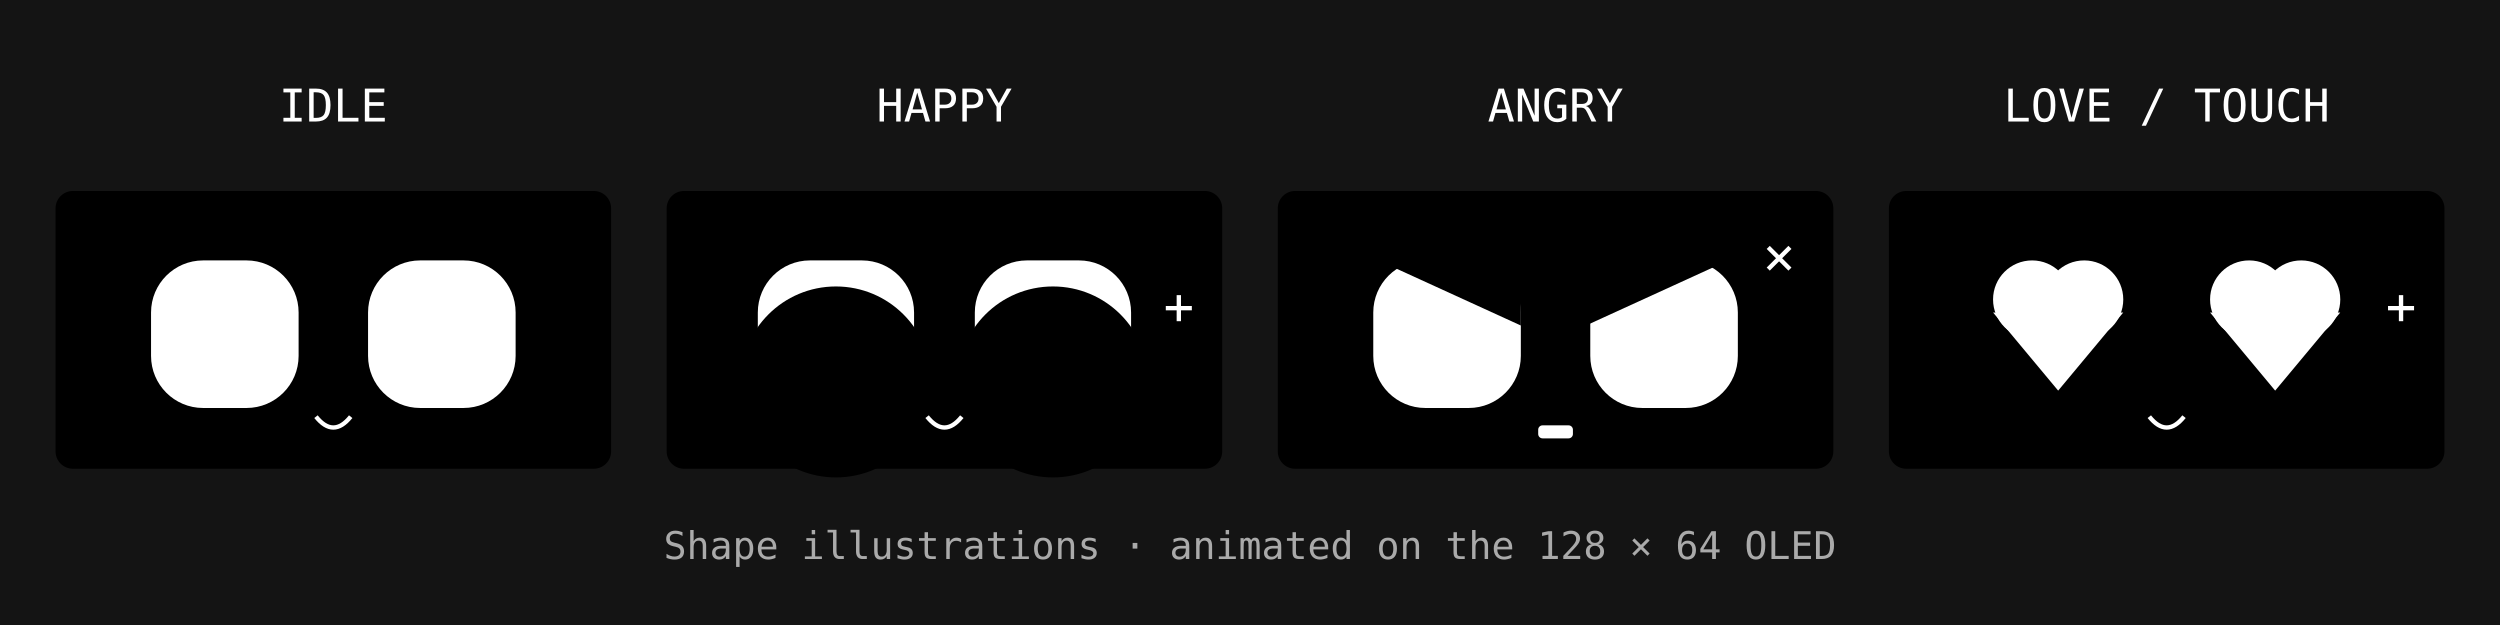
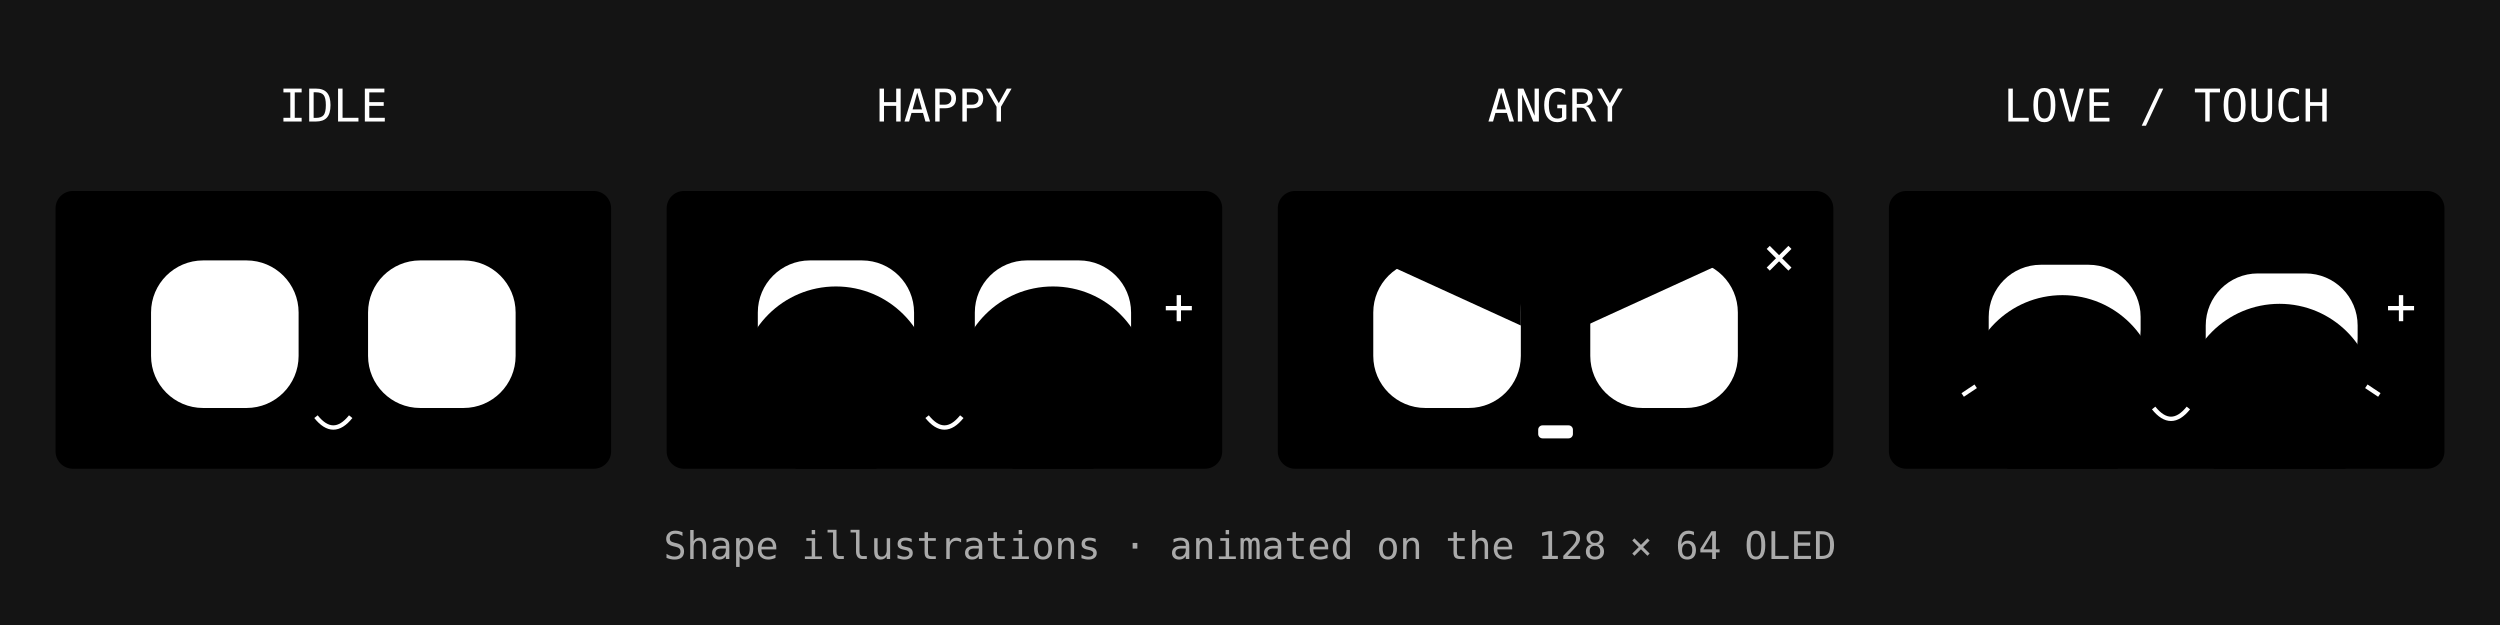
<svg xmlns="http://www.w3.org/2000/svg" width="720" height="180" viewBox="0 0 720 180" role="img" aria-labelledby="title desc">
+   <defs>
+     <clipPath id="screen">
+       <rect width="128" height="64" rx="4" />
+     </clipPath>
+   </defs>
  <rect width="720" height="180" fill="#141414" />
  <g fill="#fff" font-family="monospace" font-size="13" text-anchor="middle">
    <text x="96" y="35">IDLE</text>
    <text x="272" y="35">HAPPY</text>
    <text x="448" y="35">ANGRY</text>
    <text x="624" y="35">LOVE / TOUCH</text>
  </g>
-   <g transform="translate(16 55) scale(1.25)">
+   <g transform="translate(16 55) scale(1.25)" clip-path="url(#screen)">
    <rect width="128" height="64" rx="4" />
    <g fill="#fff">
      <rect x="22" y="16" width="34" height="34" rx="12" />
      <rect x="72" y="16" width="34" height="34" rx="12" />
      <path d="M60 52 Q64 57 68 52" fill="none" stroke="#fff" />
    </g>
  </g>
-   <g transform="translate(192 55) scale(1.25)">
+   <g transform="translate(192 55) scale(1.25)" clip-path="url(#screen)">
    <rect width="128" height="64" rx="4" />
    <g fill="#fff">
      <rect x="21" y="16" width="36" height="34" rx="12" />
      <rect x="71" y="16" width="36" height="34" rx="12" />
    </g>
    <g fill="#000">
      <circle cx="39" cy="44" r="22" />
      <circle cx="89" cy="44" r="22" />
    </g>
    <path d="M60 52 Q64 57 68 52 M115 27H121 M118 24V30" fill="none" stroke="#fff" />
  </g>
-   <g transform="translate(368 55) scale(1.25)">
+   <g transform="translate(368 55) scale(1.25)" clip-path="url(#screen)">
    <rect width="128" height="64" rx="4" />
    <g fill="#fff">
      <rect x="22" y="16" width="34" height="34" rx="12" />
      <rect x="72" y="16" width="34" height="34" rx="12" />
      <rect x="60" y="54" width="8" height="3" rx="1" />
    </g>
    <path d="M21 15H56V31Z M71 15H106L71 31Z" />
    <path d="M113 13L118 18 M118 13L113 18" stroke="#fff" />
  </g>
-   <g transform="translate(544 55) scale(1.25)">
+   <g transform="translate(544 55) scale(1.25)" clip-path="url(#screen)">
    <rect width="128" height="64" rx="4" />
    <g fill="#fff">
-       <circle cx="33" cy="25" r="9" />
-       <circle cx="45" cy="25" r="9" />
-       <path d="M24 28H54L39 46Z" />
-       <circle cx="83" cy="25" r="9" />
-       <circle cx="95" cy="25" r="9" />
-       <path d="M74 28H104L89 46Z" />
+       <rect x="23" y="17" width="35" height="27" rx="12" />
+       <rect x="73" y="19" width="35" height="27" rx="12" />
    </g>
-     <path d="M60 52 Q64 57 68 52 M115 27H121 M118 24V30" fill="none" stroke="#fff" />
+     <g fill="#000">
+       <circle cx="40" cy="46" r="22" />
+       <circle cx="90" cy="48" r="22" />
+     </g>
+     <path d="M61 50 Q65 55 69 50 M17 47L20 45 M110 45L113 47 M115 27H121 M118 24V30" fill="none" stroke="#fff" />
  </g>
  <text x="360" y="161" fill="#aaa" font-family="monospace" font-size="11" text-anchor="middle">Shape illustrations · animated on the 128 × 64 OLED</text>
</svg>
